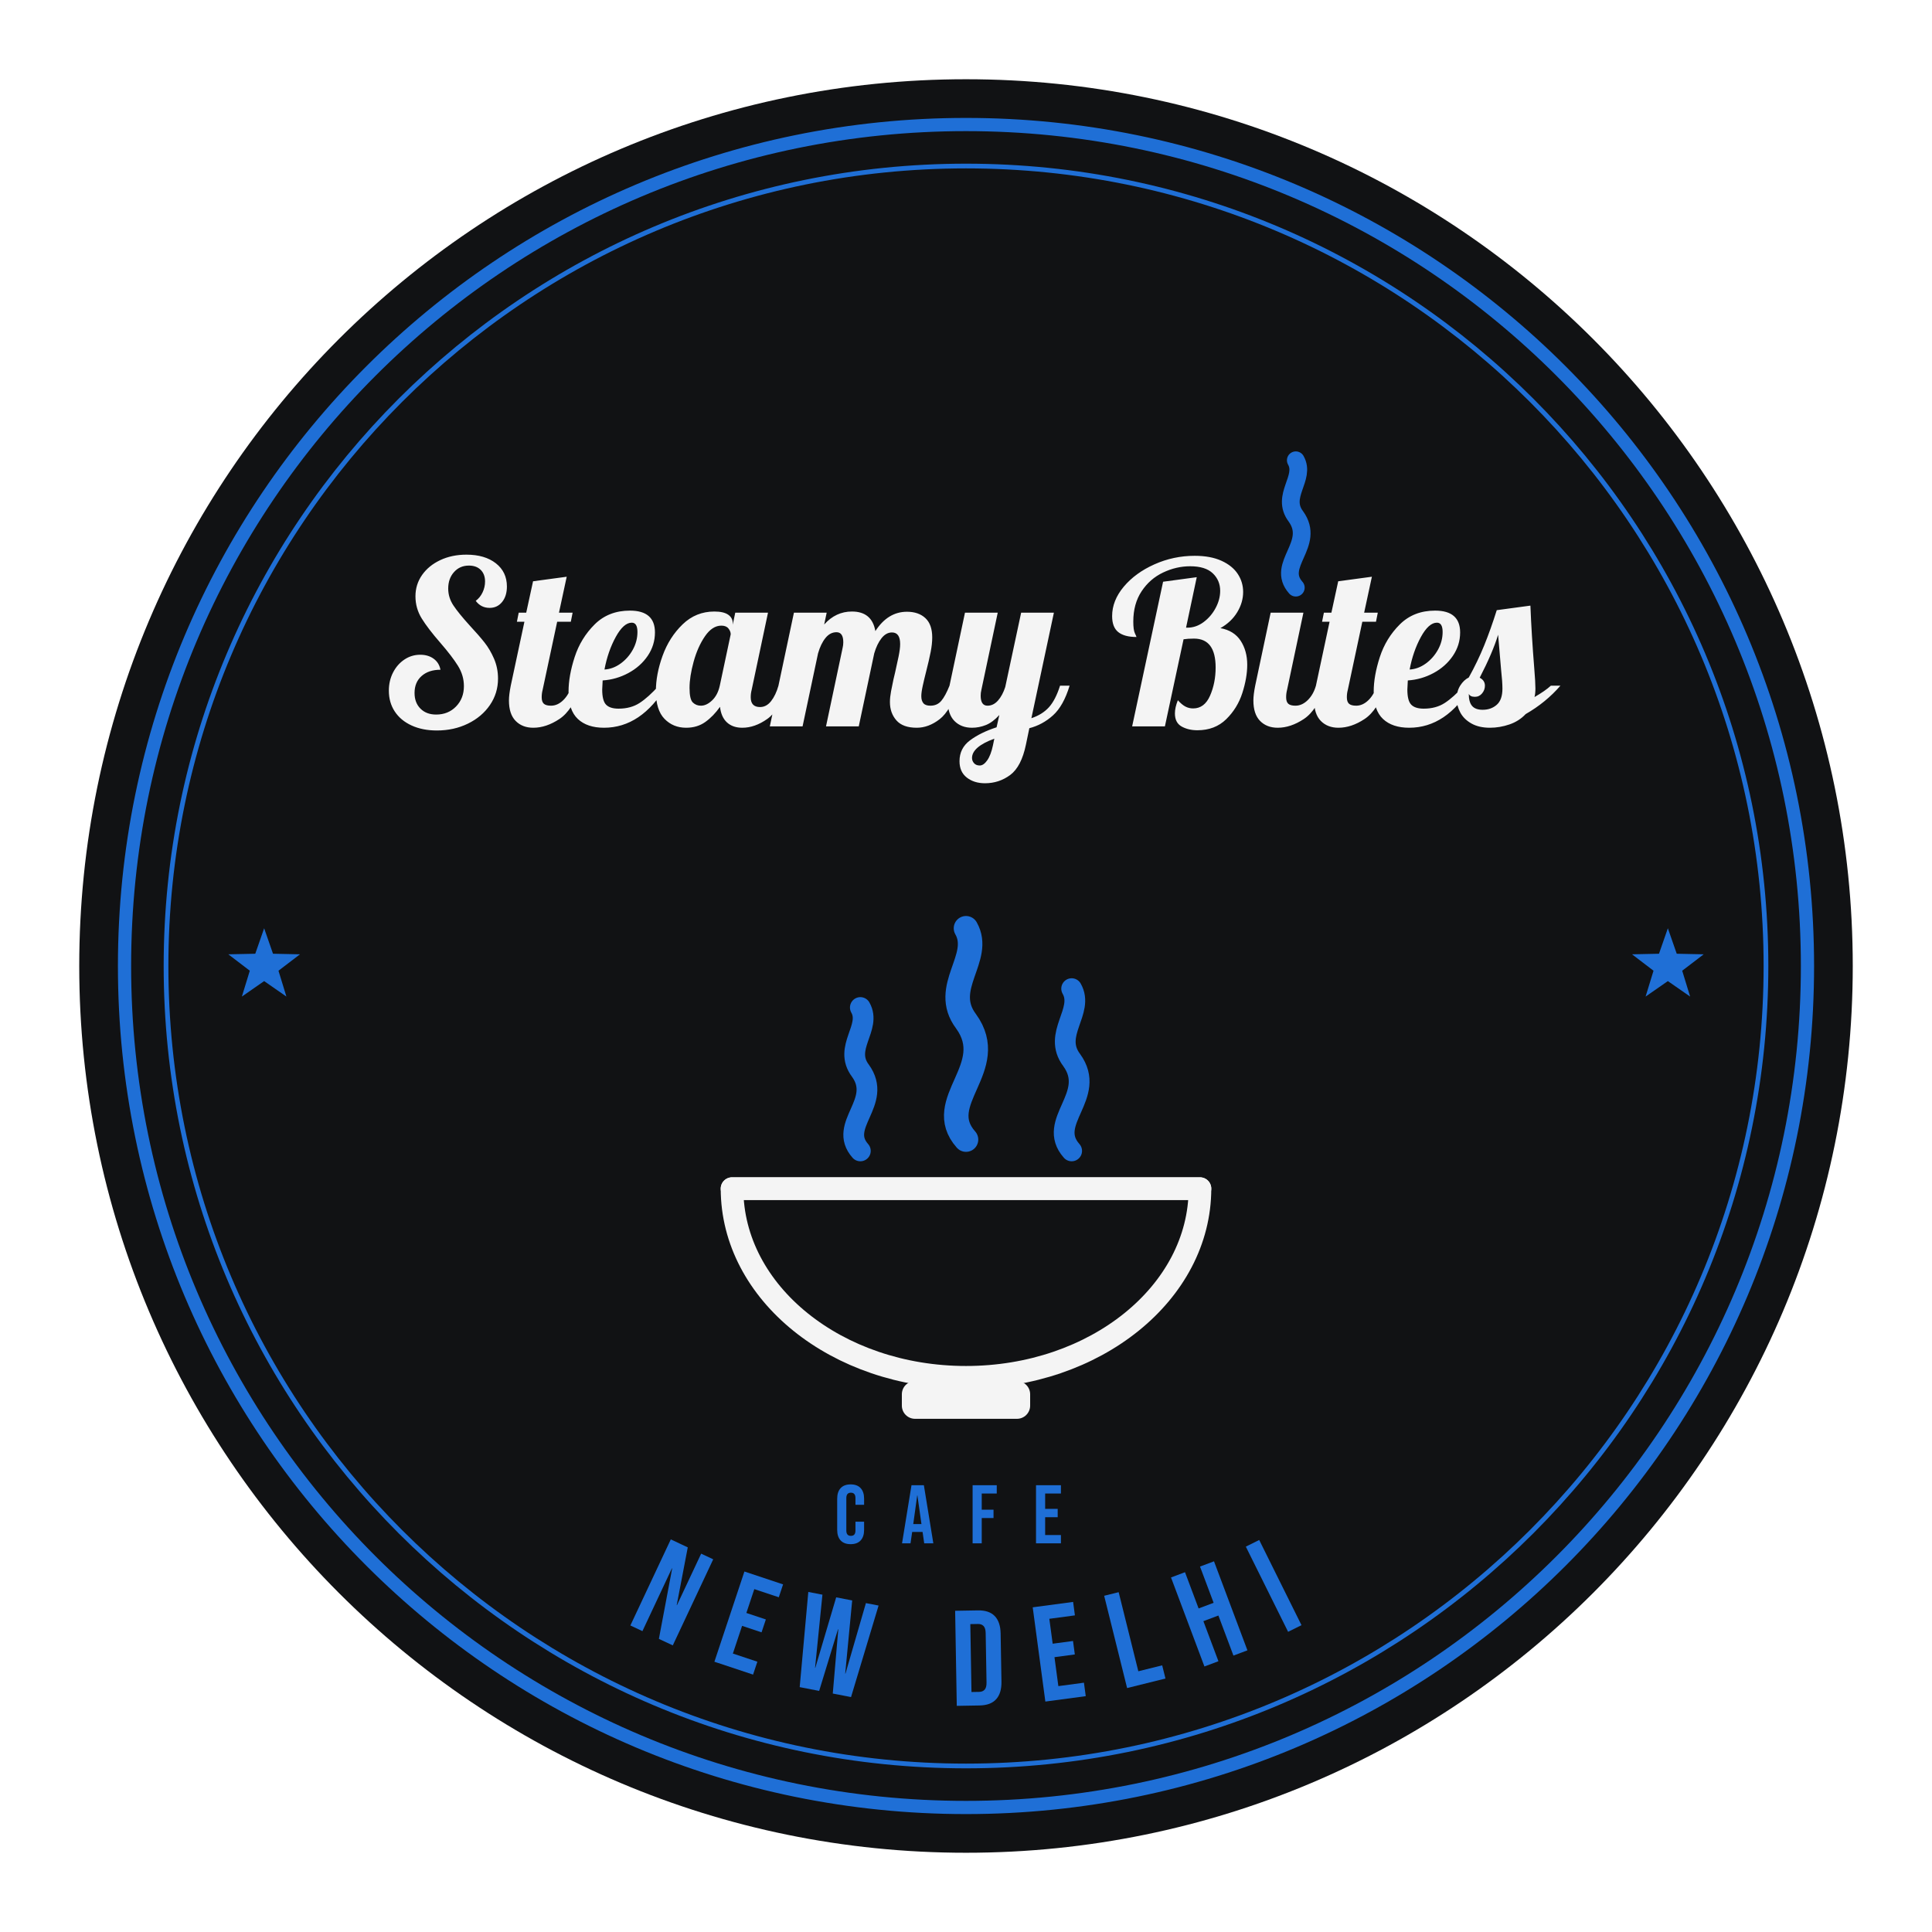
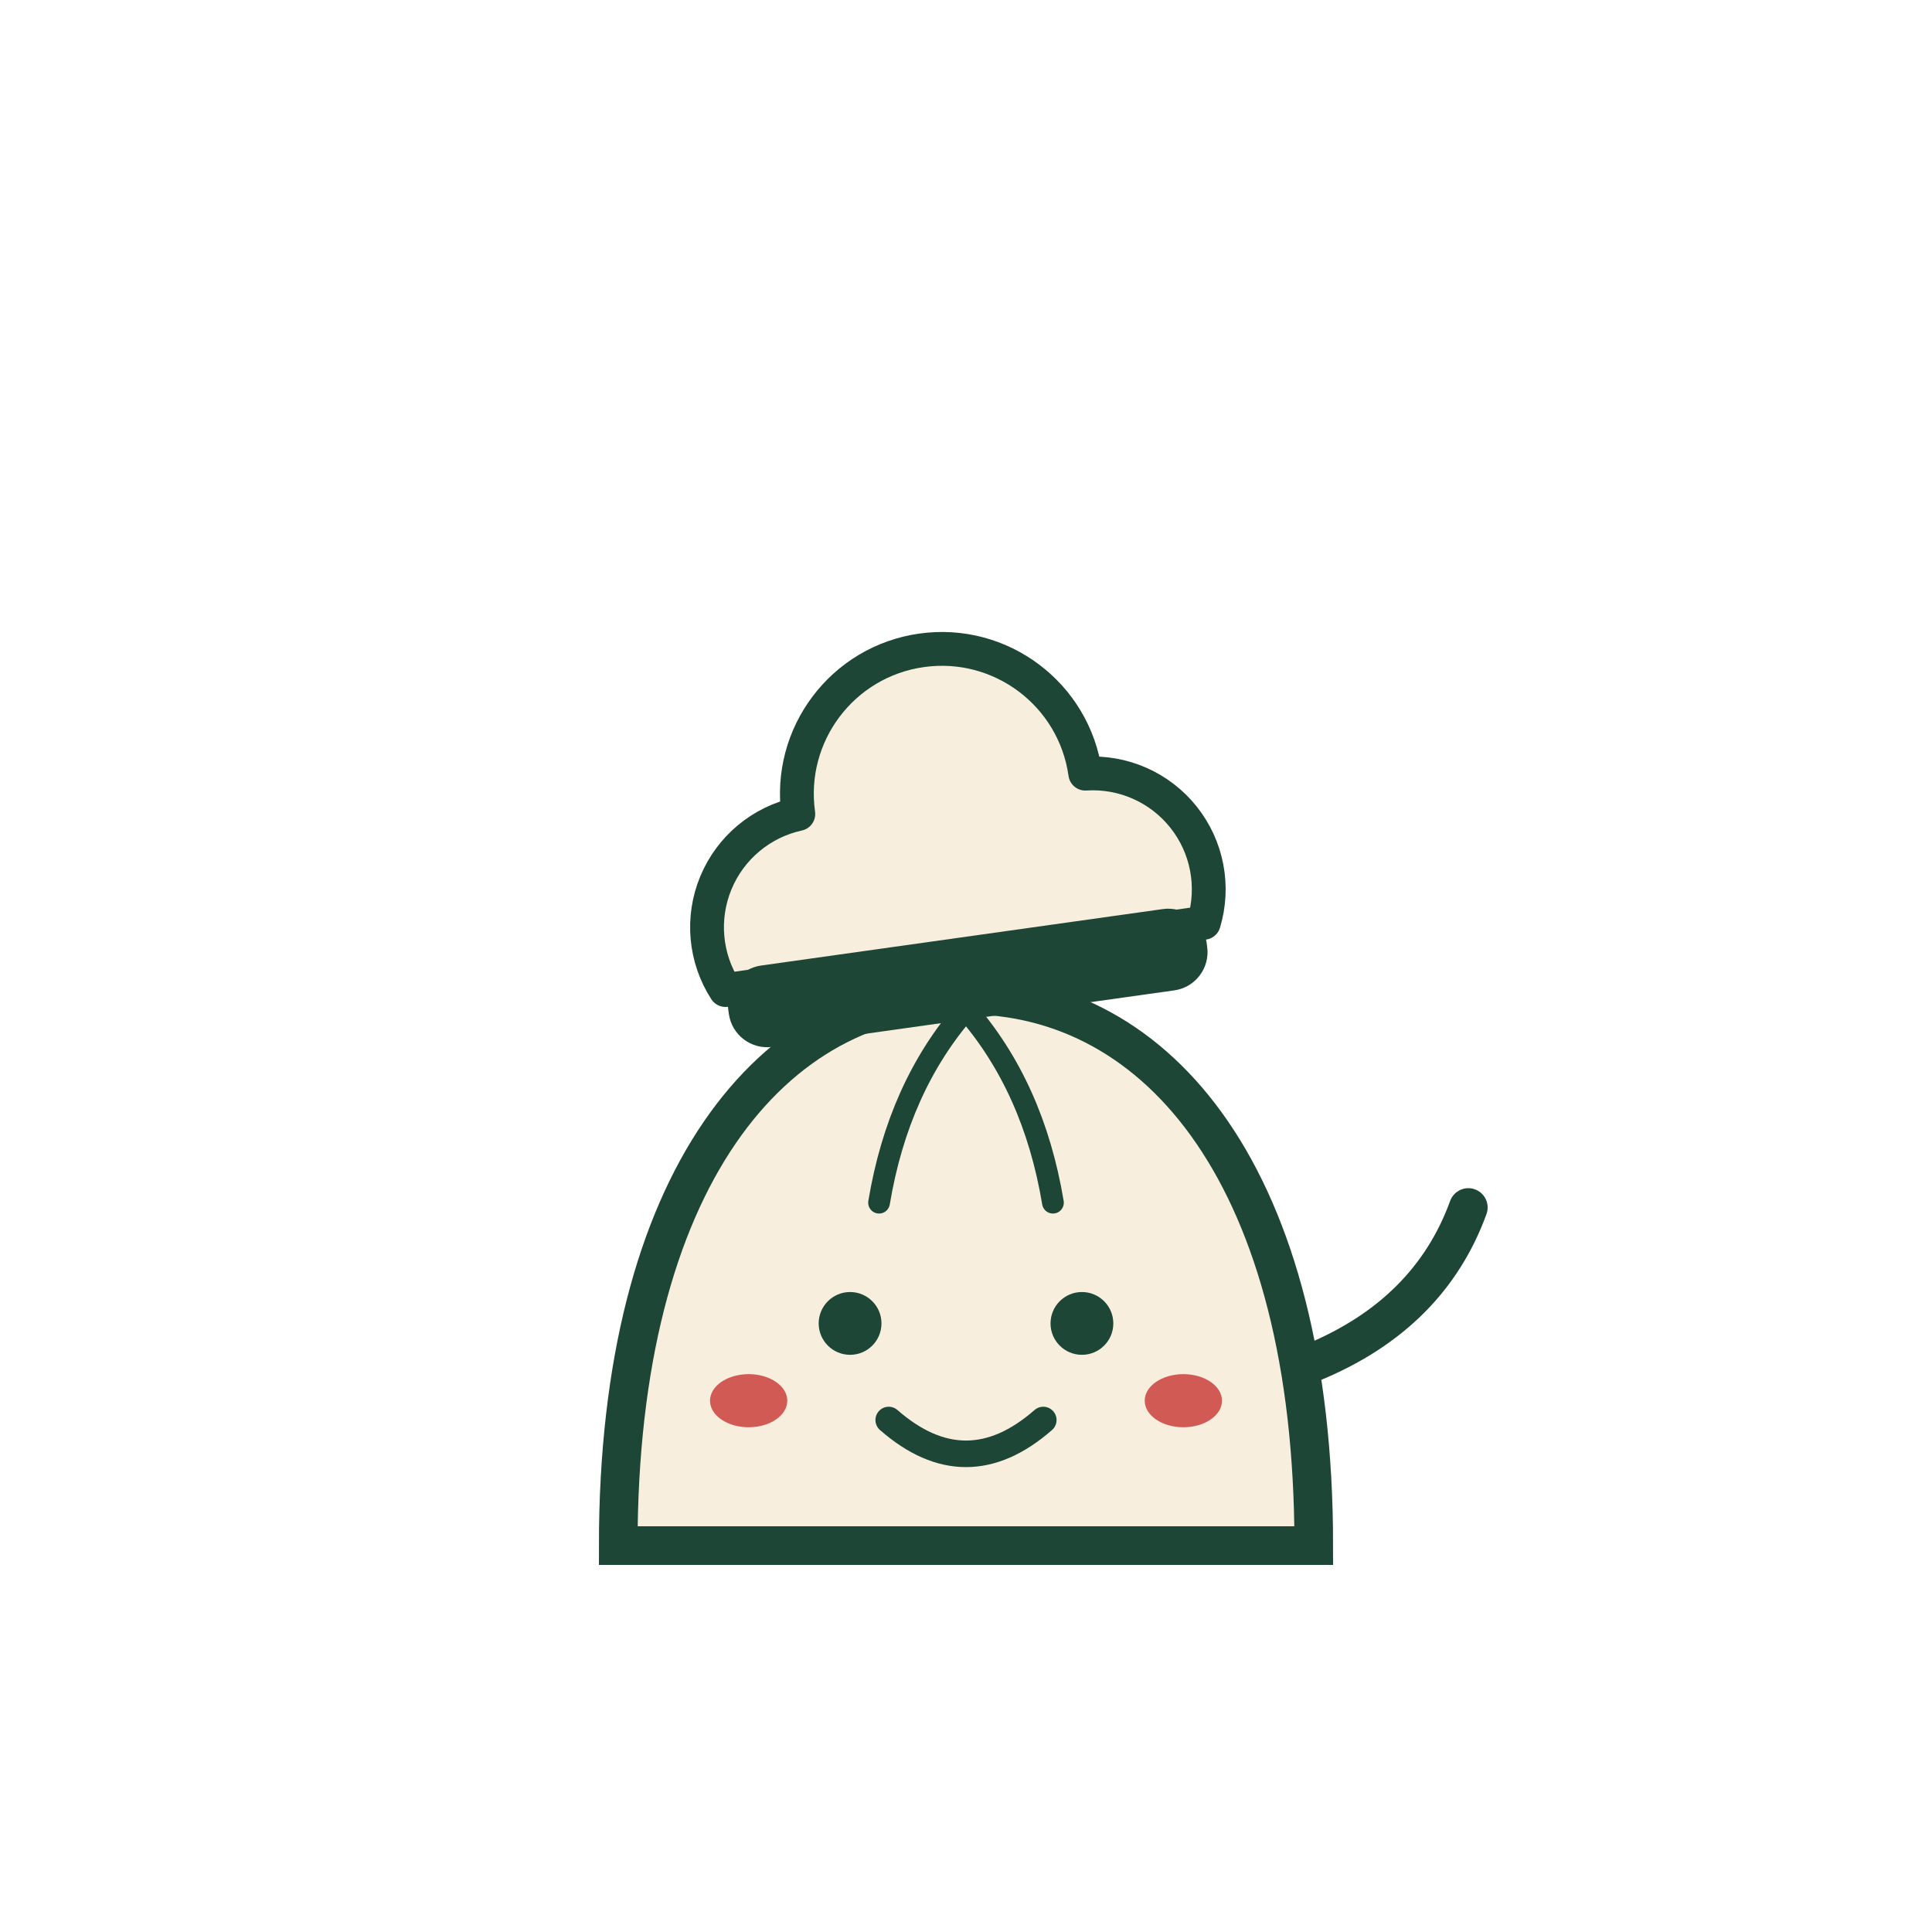
- <svg xmlns="http://www.w3.org/2000/svg" viewBox="0 0 1024 1024" width="1024" height="1024">
-   <circle cx="512" cy="512" r="470" fill="#111214" />
-   <circle cx="512" cy="512" r="446" fill="none" stroke="#1F6FD6" stroke-width="7" />
-   <circle cx="512" cy="512" r="424" fill="none" stroke="#1F6FD6" stroke-width="2.5" />
-   <path d="M231.54 387.17Q223.94 387.17 218.15 384.52Q212.37 381.87 209.23 377.10Q206.10 372.34 206.10 366.07L206.10 366.07Q206.10 360.77 208.33 356.43Q210.56 352.09 214.36 349.56Q218.15 347.03 222.73 347.03L222.73 347.03Q226.95 347.03 229.85 349.14Q232.74 351.25 233.46 354.98L233.46 354.98Q227.20 354.98 223.46 358.30Q219.72 361.61 219.72 367.28L219.72 367.28Q219.72 372.46 222.86 375.60Q225.99 378.73 231.17 378.73L231.17 378.73Q237.56 378.73 241.72 374.45Q245.88 370.17 245.88 363.66L245.88 363.66Q245.88 358.00 242.75 352.93Q239.61 347.87 233.34 340.64L233.34 340.64Q226.83 333.16 223.52 327.80Q220.20 322.43 220.20 316.04L220.20 316.04Q220.20 309.78 223.70 304.77Q227.20 299.77 233.34 296.88Q239.49 293.98 247.21 293.98L247.21 293.98Q256.97 293.98 262.82 298.56Q268.67 303.15 268.67 310.86L268.67 310.86Q268.67 315.92 266.13 319.06Q263.60 322.19 259.50 322.19L259.50 322.19Q254.92 322.19 252.15 318.46L252.15 318.46Q254.44 316.77 255.77 313.99Q257.09 311.22 257.09 308.21L257.09 308.21Q257.09 304.35 254.80 302.06Q252.51 299.77 248.53 299.77L248.53 299.77Q243.71 299.77 240.64 303.21Q237.56 306.64 237.56 311.95L237.56 311.95Q237.56 316.77 240.34 320.93Q243.11 325.09 249.02 331.60L249.02 331.60Q253.84 336.78 256.79 340.52Q259.74 344.25 261.85 349.14Q263.96 354.02 263.96 359.68L263.96 359.68Q263.96 367.40 259.68 373.67Q255.40 379.94 247.99 383.55Q240.58 387.17 231.54 387.17L231.54 387.17ZM282.65 385.72Q276.86 385.72 273.31 382.11Q269.75 378.49 269.75 371.26L269.75 371.26Q269.75 368.24 270.71 363.42L270.71 363.42L277.95 329.55L273.97 329.55L274.93 324.72L278.91 324.72L282.53 308.09L300.37 305.68L296.27 324.72L303.50 324.72L302.54 329.55L295.31 329.55L287.59 365.71Q287.11 367.52 287.11 369.57L287.11 369.57Q287.11 371.98 288.26 373.01Q289.40 374.03 292.05 374.03L292.05 374.03Q295.55 374.03 298.56 371.08Q301.58 368.12 302.90 363.42L302.90 363.42L307.97 363.42Q303.50 376.44 296.51 381.08Q289.52 385.72 282.65 385.72L282.65 385.72ZM320.14 385.72Q311.22 385.72 306.28 381.08Q301.34 376.44 301.34 366.56L301.34 366.56Q301.34 358.24 304.59 348.23Q307.84 338.23 315.20 330.93Q322.55 323.64 333.88 323.64L333.88 323.64Q347.14 323.64 347.14 335.21L347.14 335.21Q347.14 341.96 343.29 347.63Q339.43 353.29 333.04 356.73Q326.65 360.17 319.42 360.65L319.42 360.65Q319.18 364.27 319.18 365.47L319.18 365.47Q319.18 371.38 321.23 373.49Q323.28 375.60 327.86 375.60L327.86 375.60Q334.37 375.60 339.01 372.58Q343.65 369.57 349.19 363.42L349.19 363.42L353.29 363.42Q339.91 385.72 320.14 385.72L320.14 385.72ZM320.38 354.86Q324.84 354.62 328.88 351.73Q332.92 348.83 335.39 344.37Q337.86 339.91 337.86 334.97L337.86 334.97Q337.86 330.03 334.85 330.03L334.85 330.03Q330.51 330.03 326.35 337.62Q322.19 345.22 320.38 354.86L320.38 354.86ZM363.66 385.72Q356.79 385.72 352.21 381.02Q347.63 376.32 347.63 366.31L347.63 366.31Q347.63 357.39 351.18 347.57Q354.74 337.74 361.79 330.93Q368.84 324.12 378.61 324.12L378.61 324.12Q383.55 324.12 385.96 325.81Q388.37 327.50 388.37 330.27L388.37 330.27L388.37 331.11L389.70 324.72L407.06 324.72L398.38 365.71Q397.90 367.52 397.90 369.57L397.90 369.57Q397.90 374.75 402.84 374.75L402.84 374.75Q406.22 374.75 408.69 371.62Q411.16 368.48 412.60 363.42L412.60 363.42L417.67 363.42Q413.21 376.44 406.64 381.08Q400.07 385.72 393.44 385.72L393.44 385.72Q388.37 385.72 385.30 382.89Q382.23 380.06 381.62 374.63L381.62 374.63Q378.13 379.58 373.85 382.65Q369.57 385.72 363.66 385.72L363.66 385.72ZM371.50 374.03Q374.51 374.03 377.46 371.20Q380.42 368.36 381.50 363.42L381.50 363.42L387.29 336.18Q387.29 334.61 386.08 333.10Q384.88 331.60 382.35 331.60L382.35 331.60Q377.52 331.60 373.67 337.20Q369.81 342.81 367.64 350.70Q365.47 358.60 365.47 364.63L365.47 364.63Q365.47 370.65 367.22 372.34Q368.96 374.03 371.50 374.03L371.50 374.03ZM485.90 385.72Q478.55 385.72 475.11 381.81Q471.68 377.89 471.68 372.10L471.68 372.10Q471.68 369.57 472.28 366.37Q472.88 363.18 473.54 360.17Q474.21 357.15 474.45 356.31L474.45 356.31Q475.41 352.09 476.26 347.99Q477.10 343.89 477.10 341.36L477.10 341.36Q477.10 335.21 472.76 335.21L472.76 335.21Q469.63 335.21 467.21 338.29Q464.80 341.36 463.36 346.30L463.36 346.30L455.16 385L437.80 385L446.60 343.41Q446.96 341.96 446.96 340.40L446.96 340.40Q446.96 335.09 443.35 335.09L443.35 335.09Q439.97 335.09 437.50 338.17Q435.03 341.24 433.58 346.30L433.58 346.30L425.38 385L408.02 385L420.80 324.72L438.16 324.72L436.84 330.99Q442.98 324.12 451.54 324.12L451.54 324.12Q462.15 324.12 463.96 334.49L463.96 334.49Q470.59 324.24 480.72 324.24L480.72 324.24Q486.86 324.24 490.48 327.62Q494.10 330.99 494.10 337.86L494.10 337.86Q494.10 341.36 493.25 345.64Q492.41 349.92 490.84 356.07L490.84 356.07Q489.88 359.80 489.10 363.36Q488.31 366.92 488.31 368.97L488.31 368.97Q488.31 371.38 489.40 372.70Q490.48 374.03 493.13 374.03L493.13 374.03Q496.75 374.03 498.92 371.44Q501.09 368.85 503.26 363.42L503.26 363.42L508.32 363.42Q503.86 376.68 498.02 381.20Q492.17 385.72 485.90 385.72L485.90 385.72ZM522.07 415.14Q516.28 415.14 512.42 412.12Q508.56 409.11 508.56 403.44L508.56 403.44Q508.56 396.57 514.11 392.41Q519.66 388.25 528.21 385.48L528.21 385.48L529.66 378.97Q526.16 382.83 522.55 384.28Q518.93 385.72 515.19 385.72L515.19 385.72Q509.41 385.72 505.85 382.11Q502.30 378.49 502.30 371.26L502.30 371.26Q502.30 368.24 503.26 363.42L503.26 363.42L511.46 324.72L528.82 324.72L520.14 365.71Q519.78 367.16 519.78 368.73L519.78 368.73Q519.78 374.03 523.39 374.03L523.39 374.03Q526.53 374.03 528.94 371.32Q531.35 368.60 532.80 364.14L532.80 364.14L541.23 324.72L558.59 324.72L546.66 380.66Q552.45 378.73 555.94 374.87Q559.44 371.02 561.85 363.42L561.85 363.42L566.91 363.42Q563.66 374.15 558.11 379.15Q552.57 384.16 545.57 385.96L545.57 385.96L543.77 394.64Q541.35 406.34 535.45 410.74Q529.54 415.14 522.07 415.14L522.07 415.14ZM519.29 405.73Q521.34 405.73 523.27 402.96Q525.20 400.19 526.29 395.01L526.29 395.01L527.01 391.51Q515.19 395.85 515.19 401.76L515.19 401.76Q515.19 403.32 516.28 404.53Q517.36 405.73 519.29 405.73L519.29 405.73ZM634.66 387.05Q629.84 387.05 626.28 385.06Q622.73 383.07 622.73 378.13L622.73 378.13Q622.73 374.99 624.29 371.14L624.29 371.14Q626.46 373.55 628.33 374.51Q630.20 375.48 632.37 375.48L632.37 375.48Q638.40 375.48 641.35 368.73Q644.31 361.97 644.31 353.78L644.31 353.78Q644.31 338.47 632.85 338.47L632.85 338.47Q629.60 338.47 627.31 338.83L627.31 338.83L617.42 385L600.06 385L616.46 308.33L634.30 305.92L628.63 332.68L629.36 332.68Q633.94 332.68 637.92 329.73Q641.90 326.77 644.31 322.25Q646.72 317.73 646.72 313.15L646.72 313.15Q646.72 307.61 642.80 303.87Q638.88 300.13 630.80 300.13L630.80 300.13Q623.45 300.13 616.46 303.45Q609.47 306.76 605.07 313.39Q600.67 320.02 600.67 329.43L600.67 329.43Q600.67 333.89 601.51 335.63Q602.35 337.38 602.35 337.62L602.35 337.62Q595.96 337.62 592.71 335.03Q589.45 332.44 589.45 326.53L589.45 326.53Q589.45 318.33 595.60 310.98Q601.75 303.63 611.88 299.11Q622.00 294.59 633.22 294.59L633.22 294.59Q641.65 294.59 647.44 297.24Q653.23 299.89 656.06 304.23Q658.89 308.57 658.89 313.75L658.89 313.75Q658.89 319.30 655.76 324.48Q652.62 329.67 646.84 332.92L646.84 332.92Q654.07 334.25 657.57 339.61Q661.06 344.98 661.06 352.33L661.06 352.33Q661.06 359.20 658.47 367.28Q655.88 375.36 649.91 381.20Q643.94 387.05 634.66 387.05L634.66 387.05ZM677.22 385.72Q671.43 385.72 667.87 382.11Q664.32 378.49 664.32 371.26L664.32 371.26Q664.32 368.24 665.28 363.42L665.28 363.42L673.48 324.72L690.84 324.72L682.16 365.71Q681.68 367.52 681.68 369.57L681.68 369.57Q681.68 371.98 682.82 373.01Q683.97 374.03 686.62 374.03L686.62 374.03Q690.12 374.03 693.13 371.08Q696.14 368.12 697.47 363.42L697.47 363.42L702.53 363.42Q698.07 376.44 691.08 381.08Q684.09 385.72 677.22 385.72L677.22 385.72ZM709.40 385.72Q703.62 385.72 700.06 382.11Q696.51 378.49 696.51 371.26L696.51 371.26Q696.51 368.24 697.47 363.42L697.47 363.42L704.70 329.55L700.72 329.55L701.69 324.72L705.67 324.72L709.28 308.09L727.13 305.68L723.03 324.72L730.26 324.72L729.30 329.55L722.06 329.55L714.35 365.71Q713.86 367.52 713.86 369.57L713.86 369.57Q713.86 371.98 715.01 373.01Q716.16 374.03 718.81 374.03L718.81 374.03Q722.30 374.03 725.32 371.08Q728.33 368.12 729.66 363.42L729.66 363.42L734.72 363.42Q730.26 376.44 723.27 381.08Q716.28 385.72 709.40 385.72L709.40 385.72ZM746.90 385.72Q737.98 385.72 733.03 381.08Q728.09 376.44 728.09 366.56L728.09 366.56Q728.09 358.24 731.34 348.23Q734.60 338.23 741.95 330.93Q749.31 323.64 760.64 323.64L760.64 323.64Q773.90 323.64 773.90 335.21L773.90 335.21Q773.90 341.96 770.04 347.63Q766.18 353.29 759.80 356.73Q753.41 360.17 746.17 360.65L746.17 360.65Q745.93 364.27 745.93 365.47L745.93 365.47Q745.93 371.38 747.98 373.49Q750.03 375.60 754.61 375.60L754.61 375.60Q761.12 375.60 765.76 372.58Q770.40 369.57 775.95 363.42L775.95 363.42L780.05 363.42Q766.67 385.72 746.90 385.72L746.90 385.72ZM747.14 354.86Q751.60 354.62 755.64 351.73Q759.67 348.83 762.15 344.37Q764.62 339.91 764.62 334.97L764.62 334.97Q764.62 330.03 761.60 330.03L761.60 330.03Q757.26 330.03 753.10 337.62Q748.95 345.22 747.14 354.86L747.14 354.86ZM789.69 385.72Q783.91 385.72 779.93 383.49Q775.95 381.26 774.02 377.71Q772.09 374.15 772.09 370.29L772.09 370.29Q772.09 366.31 773.96 363.36Q775.83 360.41 778.48 359.08L778.48 359.08Q783.18 350.64 786.68 342.02Q790.17 333.40 793.31 323.40L793.31 323.40L811.15 320.99Q811.75 336.42 813.20 354.38L813.20 354.38Q813.80 361.61 813.80 364.87L813.80 364.87Q813.80 367.64 813.32 369.45L813.32 369.45Q818.99 366.19 822.00 363.42L822.00 363.42L827.06 363.42Q819.35 372.34 808.62 378.49L808.62 378.49Q805.12 382.23 800.00 383.98Q794.88 385.72 789.69 385.72L789.69 385.72ZM785.83 376.20Q790.29 376.20 793.31 373.55Q796.32 370.90 796.32 364.99L796.32 364.99Q796.32 361.37 795.60 354.86L795.60 354.86Q794.39 341.12 794.03 336.42L794.03 336.42Q791.14 345.94 784.27 359.20L784.27 359.20Q787.04 360.65 787.04 363.42L787.04 363.42Q787.04 365.71 785.53 367.52Q784.03 369.33 781.74 369.33L781.74 369.33Q779.20 369.33 778.48 367.76L778.48 367.76Q778.48 372.10 780.23 374.15Q781.98 376.20 785.83 376.20L785.83 376.20Z" fill="#F4F4F4" />
-   <path d="M 686.801 311.463 c -10.801 -12.152, 10.801 -22.953, 0 -37.805 c -8.101 -10.801, 5.401 -20.253, 0 -29.704" fill="none" stroke="#1F6FD6" stroke-width="9.403" stroke-linecap="round" />
-   <polygon points="140.0,492.0 144.7,505.5 159.0,505.8 147.6,514.5 151.8,528.2 140.0,520.0 128.2,528.2 132.4,514.5 121.0,505.8 135.3,505.5" fill="#1F6FD6" />
-   <polygon points="884.0,492.0 888.7,505.5 903.0,505.8 891.6,514.5 895.8,528.2 884.0,520.0 872.2,528.2 876.4,514.5 865.0,505.8 879.3,505.5" fill="#1F6FD6" />
-   <path d="M 512 604 c -17.92 -20.16, 17.92 -38.08, 0 -62.72 c -13.44 -17.92, 8.96 -33.6, 0 -49.28" fill="none" stroke="#1F6FD6" stroke-width="13" stroke-linecap="round" />
-   <path d="M 456 610 c -12.16 -13.68, 12.16 -25.84, 0 -42.56 c -9.12 -12.16, 6.08 -22.8, 0 -33.44" fill="none" stroke="#1F6FD6" stroke-width="11" stroke-linecap="round" />
-   <path d="M 568 610 c -13.76 -15.48, 13.76 -29.24, 0 -48.16 c -10.32 -13.76, 6.88 -25.8, 0 -37.84" fill="none" stroke="#1F6FD6" stroke-width="11" stroke-linecap="round" />
-   <path d="M 388 630 A 124 100 0 0 0 636 630 Z" fill="#111214" stroke="#F4F4F4" stroke-width="12" stroke-linejoin="round" />
-   <line x1="388" y1="630" x2="636" y2="630" stroke="#F4F4F4" stroke-width="12" stroke-linecap="round" />
-   <rect x="478" y="732" width="68" height="20" rx="7" fill="#F4F4F4" />
-   <path d="M450.86 818.44Q447.39 818.44 445.56 816.46Q443.73 814.48 443.73 810.87L443.73 810.87L443.73 794.33Q443.73 790.72 445.56 788.74Q447.39 786.76 450.86 786.76L450.86 786.76Q454.34 786.76 456.16 788.74Q457.99 790.72 457.99 794.33L457.99 794.33L457.99 797.58L453.41 797.58L453.41 794.02Q453.41 791.16 450.99 791.16L450.99 791.16Q448.57 791.16 448.57 794.02L448.57 794.02L448.57 811.22Q448.57 814.04 450.99 814.04L450.99 814.04Q453.41 814.04 453.41 811.22L453.41 811.22L453.41 806.52L457.99 806.52L457.99 810.87Q457.99 814.48 456.16 816.46Q454.34 818.44 450.86 818.44L450.86 818.44ZM478.10 818L483.11 787.20L489.67 787.20L494.69 818L489.85 818L488.97 811.88L488.97 811.97L483.47 811.97L482.59 818L478.10 818ZM484.04 807.79L488.39 807.79L486.24 792.57L486.15 792.57L484.04 807.79ZM515.50 818L515.50 787.20L528.30 787.20L528.30 791.60L520.34 791.60L520.34 800.18L526.59 800.18L526.59 804.58L520.34 804.58L520.34 818L515.50 818ZM549.11 818L549.11 787.20L562.31 787.20L562.31 791.60L553.95 791.60L553.95 799.74L560.60 799.74L560.60 804.14L553.95 804.14L553.95 813.60L562.31 813.60L562.31 818L549.11 818Z" fill="#1F6FD6" />
-   <g transform="translate(345.35,866.81) rotate(25.16)">
-     <path d="M-12.42 0L-12.42-50.40L-2.48-50.40L5.22-20.23L5.36-20.23L5.36-50.40L12.42-50.40L12.42 0L4.28 0L-5.22-36.79L-5.36-36.79L-5.36 0L-12.42 0Z" fill="#1F6FD6" />
-   </g>
-   <g transform="translate(388.25,883.95) rotate(18.40)">
-     <path d="M-10.12 0L-10.12-50.40L11.48-50.40L11.48-43.20L-2.20-43.20L-2.20-29.88L8.68-29.88L8.68-22.68L-2.20-22.68L-2.20-7.20L11.48-7.20L11.48 0L-10.12 0Z" fill="#1F6FD6" />
-   </g>
-   <g transform="translate(437.46,896.85) rotate(10.96)">
-     <path d="M-13.86 0L-18.97-50.40L-11.34-50.40L-7.81-11.66L-7.67-11.66L-3.92-50.40L4.72-50.40L8.46-11.66L8.60-11.66L12.13-50.40L18.97-50.40L13.86 0L4.00 0L0.40-33.98L0.25-33.98L-3.35 0L-13.86 0Z" fill="#1F6FD6" />
-   </g>
-   <g transform="translate(518.77,903.94) rotate(-0.99)">
-     <path d="M-11.66 0L-11.66-50.40L0.43-50.40Q6.34-50.40 9.29-47.23Q12.24-44.06 12.24-37.94L12.24-37.94L12.24-12.46Q12.24-6.34 9.29-3.17Q6.34 0 0.43 0L0.43 0L-11.66 0ZM-3.74-7.20L0.29-7.20Q2.23-7.20 3.28-8.35Q4.32-9.50 4.32-12.10L4.32-12.10L4.32-38.30Q4.32-40.90 3.28-42.05Q2.23-43.20 0.29-43.20L0.29-43.20L-3.74-43.20L-3.74-7.20Z" fill="#1F6FD6" />
-   </g>
-   <g transform="translate(564.09,900.52) rotate(-7.64)">
-     <path d="M-10.12 0L-10.12-50.40L11.48-50.40L11.48-43.20L-2.20-43.20L-2.20-29.88L8.68-29.88L8.68-22.68L-2.20-22.68L-2.20-7.20L11.48-7.20L11.48 0L-10.12 0Z" fill="#1F6FD6" />
-   </g>
-   <g transform="translate(606.54,892.43) rotate(-13.96)">
-     <path d="M-9.43 0L-9.43-50.40L-1.51-50.40L-1.51-7.20L11.52-7.20L11.52 0L-9.43 0Z" fill="#1F6FD6" />
-   </g>
-   <g transform="translate(649.77,878.99) rotate(-20.58)">
-     <path d="M-12.17 0L-12.17-50.40L-4.25-50.40L-4.25-29.88L4.25-29.88L4.25-50.40L12.17-50.40L12.17 0L4.25 0L4.25-22.68L-4.25-22.68L-4.25 0L-12.17 0Z" fill="#1F6FD6" />
-   </g>
-   <g transform="translate(686.27,863.13) rotate(-26.40)">
-     <path d="M-3.96 0L-3.96-50.40L3.96-50.40L3.96 0L-3.96 0Z" fill="#1F6FD6" />
+ <svg xmlns="http://www.w3.org/2000/svg" viewBox="0 0 400 400">
+   <g transform="translate(0,48)">
+     <path d="M128,272 C128,196 160,158 200,158 C240,158 272,196 272,272 Z" fill="#F7EEDD" stroke="#1E4636" stroke-width="8" />
+     <path d="M200,161 Q186,177 182,201" fill="none" stroke="#1E4636" stroke-width="4.5" stroke-linecap="round" />
+     <path d="M200,161 Q214,177 218,201" fill="none" stroke="#1E4636" stroke-width="4.5" stroke-linecap="round" />
+     <circle cx="176" cy="226" r="6.5" fill="#1E4636" />
+     <circle cx="224" cy="226" r="6.5" fill="#1E4636" />
+     <path d="M184,246 Q200,260 216,246" fill="none" stroke="#1E4636" stroke-width="5.5" stroke-linecap="round" />
+     <ellipse cx="155" cy="242" rx="8" ry="5.5" fill="#C62828" opacity=".75" />
+     <ellipse cx="245" cy="242" rx="8" ry="5.5" fill="#C62828" opacity=".75" />
+     <path d="M272,234 Q296,224 304,202" fill="none" stroke="#1E4636" stroke-width="8" stroke-linecap="round" />
+     <g transform="rotate(-8,200,152)">
+       <path d="M150,150 a24,24 0 0 1 20,-34 a26,26 0 0 1 60,0 a24,24 0 0 1 20,34 Z" fill="#F7EEDD" stroke="#1E4636" stroke-width="7" stroke-linejoin="round" />
+       <rect x="150" y="146" width="100" height="17" rx="8" fill="#1E4636" />
+     </g>
  </g>
</svg>
